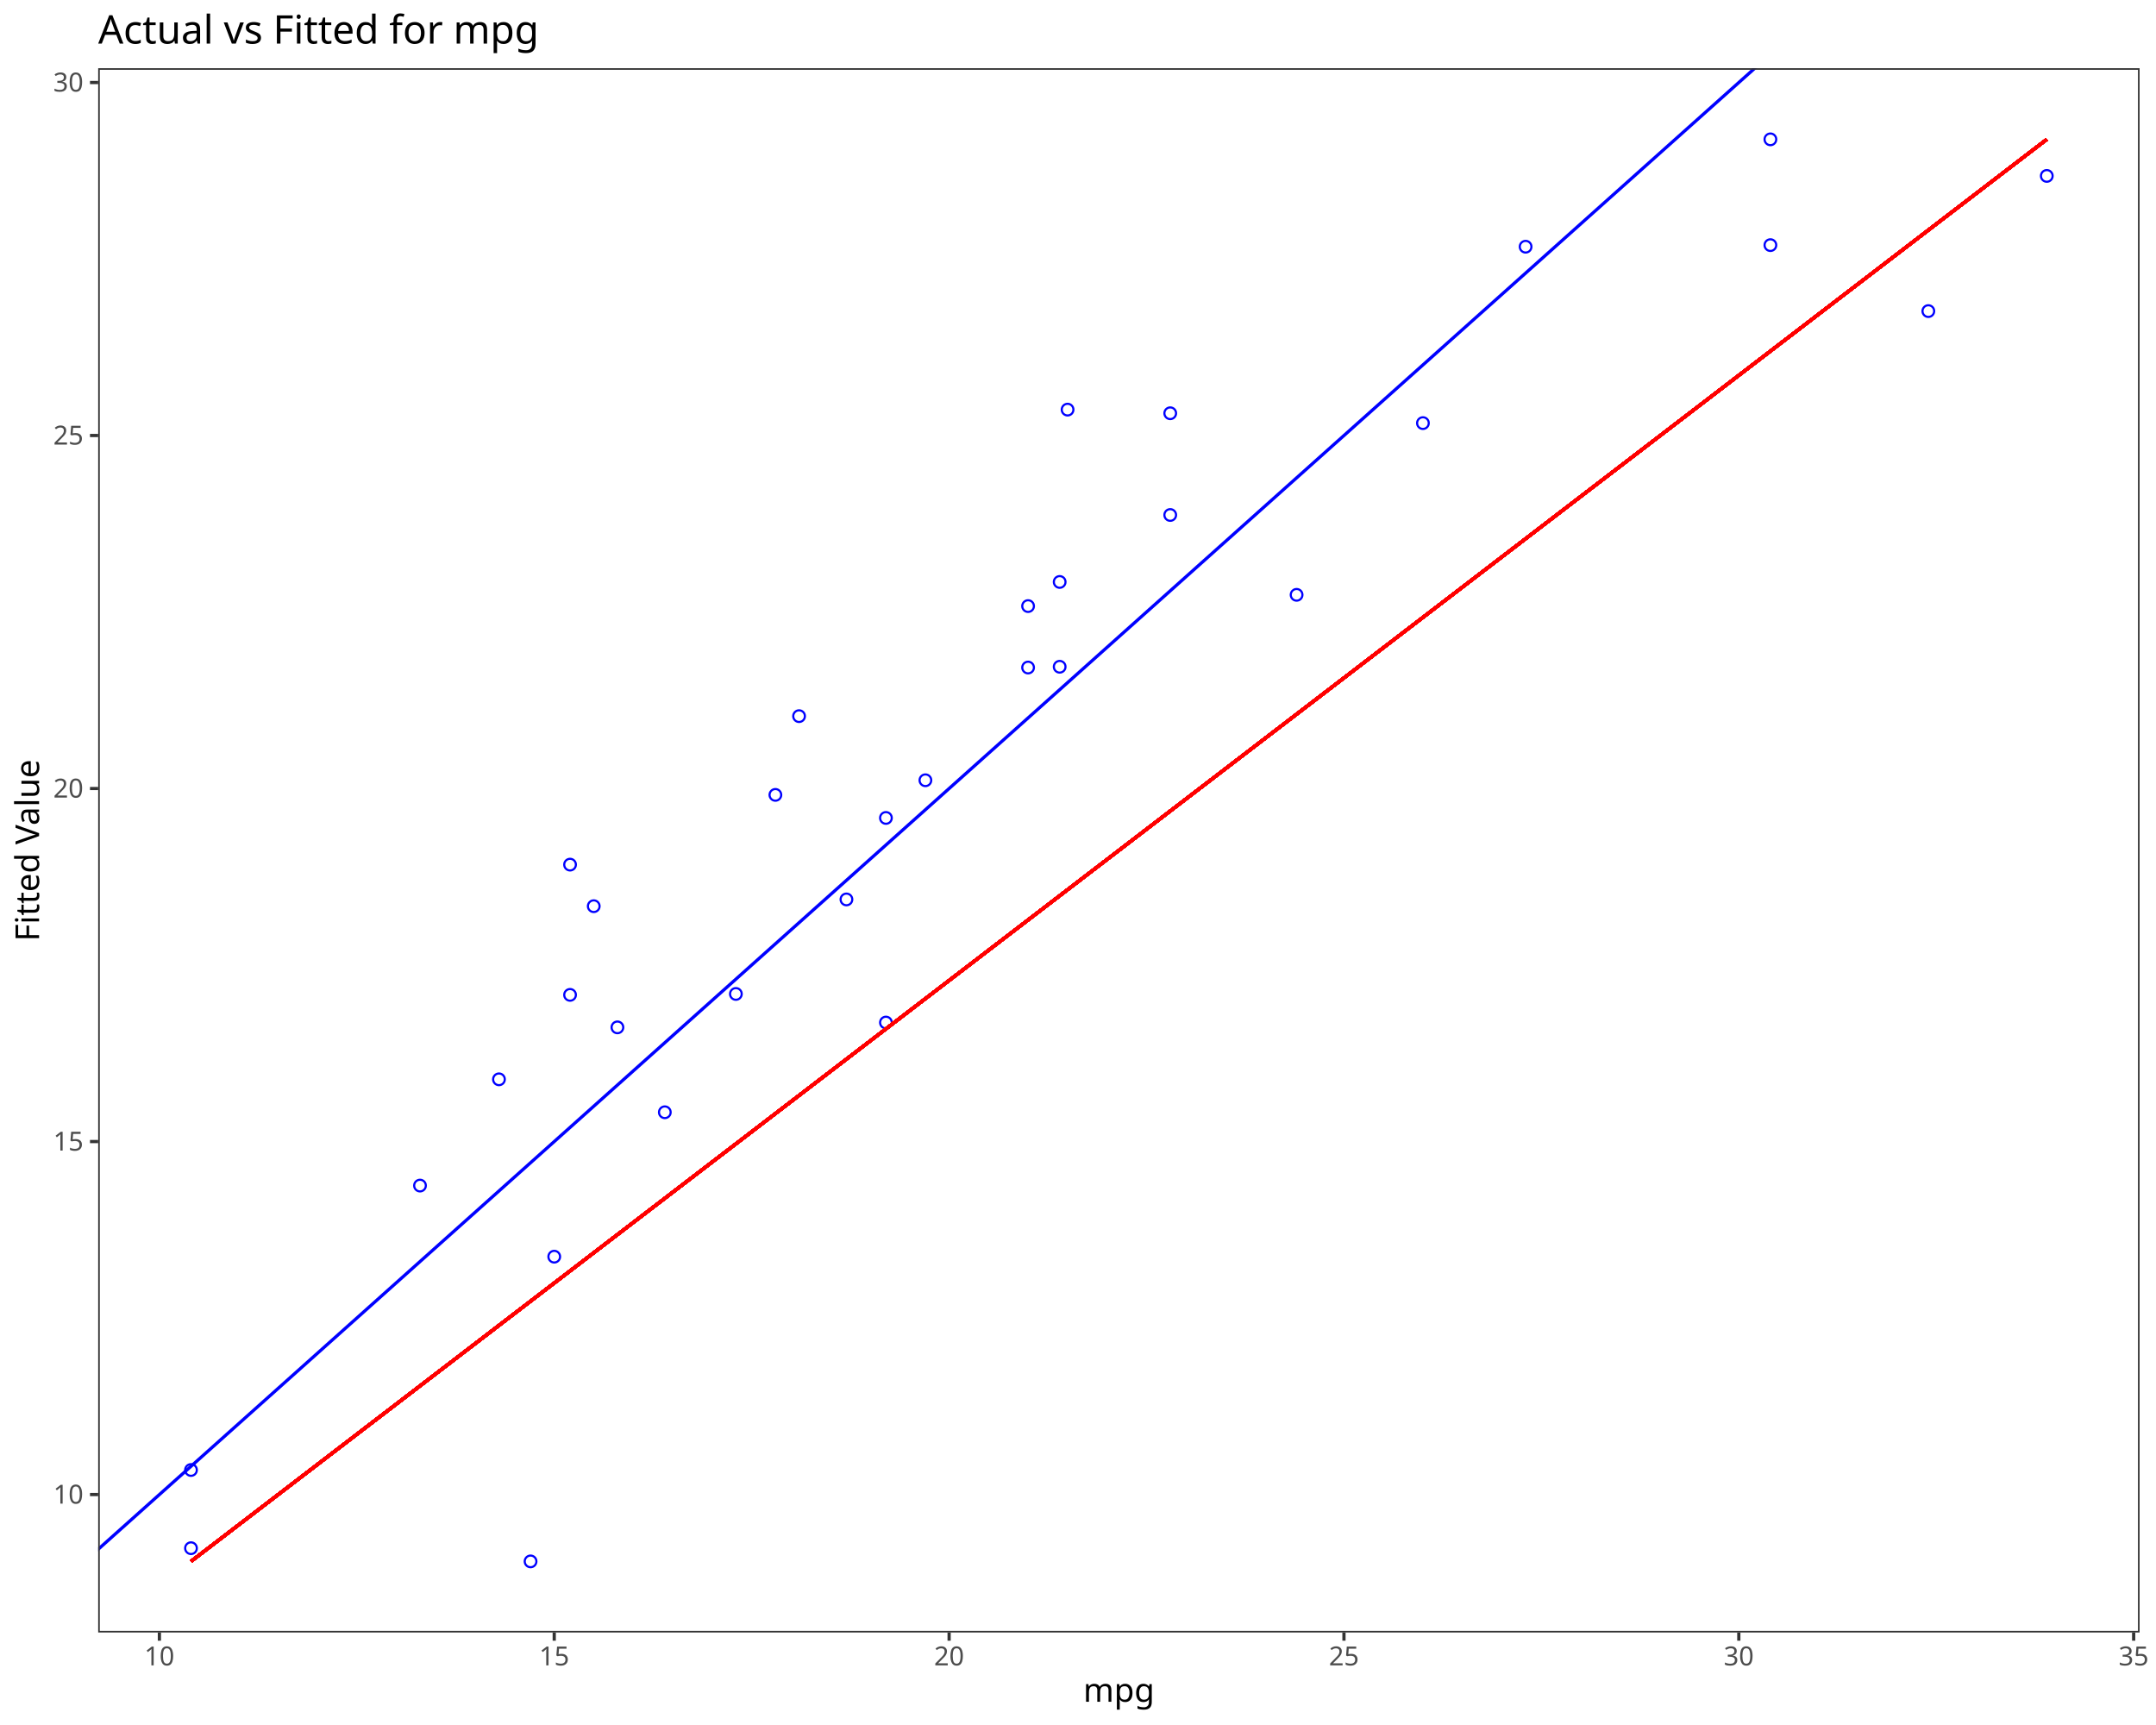
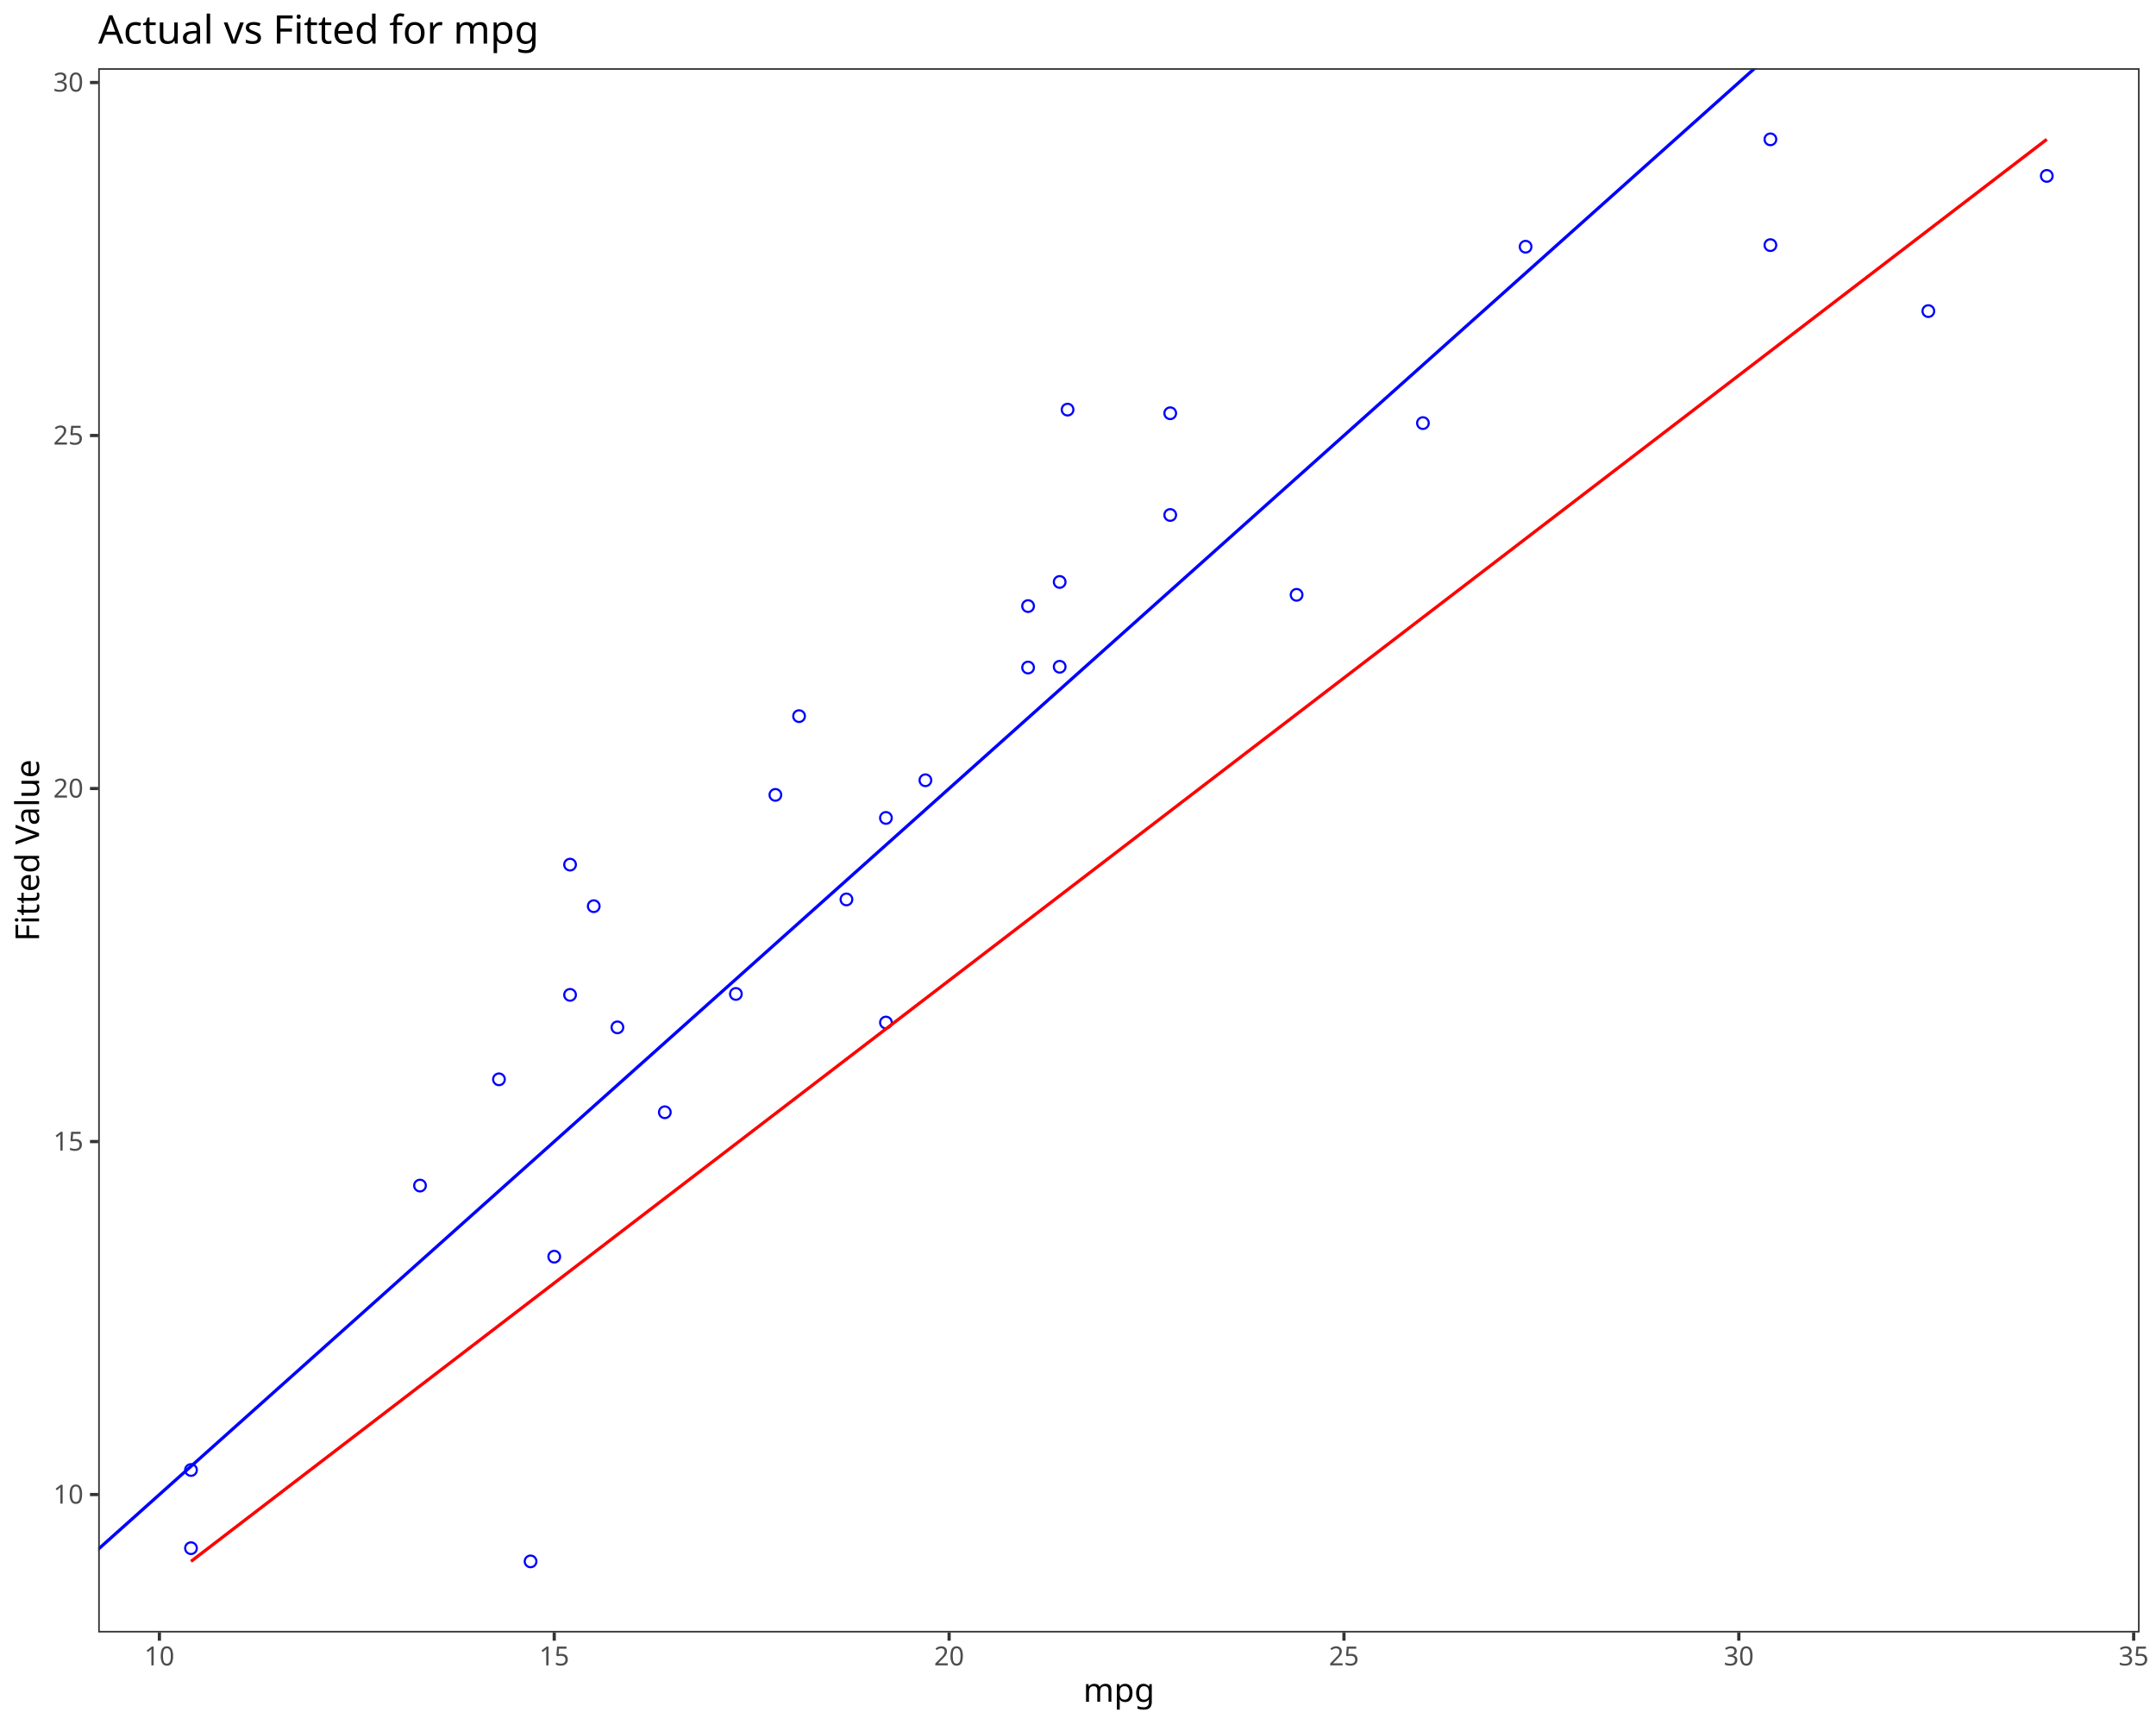
<svg xmlns="http://www.w3.org/2000/svg" class="svglite" data-engine-version="2.0" width="720.00pt" height="576.00pt" viewBox="0 0 720.00 576.00">
  <defs>
    <style type="text/css">
    .svglite line, .svglite polyline, .svglite polygon, .svglite path, .svglite rect, .svglite circle {
      fill: none;
      stroke: #000000;
      stroke-linecap: round;
      stroke-linejoin: round;
      stroke-miterlimit: 10.00;
    }
  </style>
  </defs>
  <rect width="100%" height="100%" style="stroke: none; fill: #FFFFFF;" />
  <defs>
    <clipPath id="cpMC4wMHw3MjAuMDB8MC4wMHw1NzYuMDA=">
      <rect x="0.00" y="0.00" width="720.00" height="576.00" />
    </clipPath>
  </defs>
  <g clip-path="url(#cpMC4wMHw3MjAuMDB8MC4wMHw1NzYuMDA=)">
    <rect x="0.00" y="0.00" width="720.00" height="576.00" style="stroke-width: 1.07; stroke: #FFFFFF; fill: #FFFFFF;" />
  </g>
  <defs>
    <clipPath id="cpMzIuNzl8NzE0LjUyfDIyLjc4fDU0NS4xMQ==">
      <rect x="32.79" y="22.78" width="681.73" height="522.33" />
    </clipPath>
  </defs>
  <g clip-path="url(#cpMzIuNzl8NzE0LjUyfDIyLjc4fDU0NS4xMQ==)">
    <rect x="32.79" y="22.78" width="681.73" height="522.33" style="stroke-width: 1.07; stroke: none; fill: #FFFFFF;" />
    <circle cx="343.33" cy="202.38" r="1.95" style="stroke-width: 0.71; stroke: #0000FF;" />
    <circle cx="343.33" cy="222.90" r="1.95" style="stroke-width: 0.71; stroke: #0000FF;" />
    <circle cx="390.80" cy="137.99" r="1.95" style="stroke-width: 0.71; stroke: #0000FF;" />
    <circle cx="353.88" cy="222.64" r="1.95" style="stroke-width: 0.71; stroke: #0000FF;" />
    <circle cx="282.67" cy="300.33" r="1.95" style="stroke-width: 0.71; stroke: #0000FF;" />
    <circle cx="266.85" cy="239.13" r="1.95" style="stroke-width: 0.71; stroke: #0000FF;" />
    <circle cx="166.63" cy="360.40" r="1.95" style="stroke-width: 0.71; stroke: #0000FF;" />
    <circle cx="433.00" cy="198.62" r="1.95" style="stroke-width: 0.71; stroke: #0000FF;" />
    <circle cx="390.80" cy="171.96" r="1.95" style="stroke-width: 0.71; stroke: #0000FF;" />
    <circle cx="295.86" cy="273.12" r="1.95" style="stroke-width: 0.71; stroke: #0000FF;" />
    <circle cx="258.94" cy="265.42" r="1.95" style="stroke-width: 0.71; stroke: #0000FF;" />
    <circle cx="222.02" cy="371.40" r="1.95" style="stroke-width: 0.71; stroke: #0000FF;" />
    <circle cx="245.75" cy="331.89" r="1.95" style="stroke-width: 0.71; stroke: #0000FF;" />
    <circle cx="190.37" cy="332.20" r="1.95" style="stroke-width: 0.71; stroke: #0000FF;" />
    <circle cx="63.78" cy="490.85" r="1.95" style="stroke-width: 0.71; stroke: #0000FF;" />
    <circle cx="63.78" cy="516.96" r="1.95" style="stroke-width: 0.71; stroke: #0000FF;" />
    <circle cx="177.18" cy="521.37" r="1.95" style="stroke-width: 0.71; stroke: #0000FF;" />
    <circle cx="643.97" cy="103.88" r="1.95" style="stroke-width: 0.71; stroke: #0000FF;" />
    <circle cx="591.23" cy="46.53" r="1.95" style="stroke-width: 0.71; stroke: #0000FF;" />
    <circle cx="683.53" cy="58.74" r="1.95" style="stroke-width: 0.71; stroke: #0000FF;" />
    <circle cx="356.52" cy="136.78" r="1.95" style="stroke-width: 0.71; stroke: #0000FF;" />
    <circle cx="198.28" cy="302.59" r="1.95" style="stroke-width: 0.71; stroke: #0000FF;" />
    <circle cx="190.37" cy="288.71" r="1.95" style="stroke-width: 0.71; stroke: #0000FF;" />
    <circle cx="140.26" cy="395.88" r="1.95" style="stroke-width: 0.71; stroke: #0000FF;" />
    <circle cx="295.86" cy="341.44" r="1.95" style="stroke-width: 0.71; stroke: #0000FF;" />
    <circle cx="509.48" cy="82.38" r="1.95" style="stroke-width: 0.71; stroke: #0000FF;" />
    <circle cx="475.19" cy="141.28" r="1.95" style="stroke-width: 0.71; stroke: #0000FF;" />
    <circle cx="591.23" cy="81.85" r="1.95" style="stroke-width: 0.71; stroke: #0000FF;" />
    <circle cx="206.19" cy="343.05" r="1.95" style="stroke-width: 0.71; stroke: #0000FF;" />
    <circle cx="309.04" cy="260.54" r="1.95" style="stroke-width: 0.71; stroke: #0000FF;" />
    <circle cx="185.09" cy="419.62" r="1.95" style="stroke-width: 0.71; stroke: #0000FF;" />
    <circle cx="353.88" cy="194.32" r="1.95" style="stroke-width: 0.71; stroke: #0000FF;" />
    <line x1="63.78" y1="521.37" x2="683.53" y2="46.53" style="stroke-width: 1.07; stroke: #FF0000; stroke-linecap: butt;" />
-     <line x1="63.78" y1="521.37" x2="683.53" y2="46.53" style="stroke-width: 1.07; stroke: #FF0000; stroke-linecap: butt;" />
-     <line x1="63.78" y1="521.37" x2="683.53" y2="46.53" style="stroke-width: 1.07; stroke: #FF0000; stroke-linecap: butt;" />
-     <line x1="63.78" y1="521.37" x2="683.53" y2="46.53" style="stroke-width: 1.07; stroke: #FF0000; stroke-linecap: butt;" />
-     <line x1="63.78" y1="521.37" x2="683.53" y2="46.53" style="stroke-width: 1.07; stroke: #FF0000; stroke-linecap: butt;" />
-     <line x1="63.78" y1="521.37" x2="683.53" y2="46.53" style="stroke-width: 1.07; stroke: #FF0000; stroke-linecap: butt;" />
-     <line x1="63.78" y1="521.37" x2="683.53" y2="46.53" style="stroke-width: 1.07; stroke: #FF0000; stroke-linecap: butt;" />
-     <line x1="63.78" y1="521.37" x2="683.53" y2="46.53" style="stroke-width: 1.07; stroke: #FF0000; stroke-linecap: butt;" />
-     <line x1="63.78" y1="521.37" x2="683.53" y2="46.53" style="stroke-width: 1.07; stroke: #FF0000; stroke-linecap: butt;" />
-     <line x1="63.78" y1="521.37" x2="683.53" y2="46.53" style="stroke-width: 1.07; stroke: #FF0000; stroke-linecap: butt;" />
-     <line x1="63.78" y1="521.37" x2="683.53" y2="46.53" style="stroke-width: 1.07; stroke: #FF0000; stroke-linecap: butt;" />
-     <line x1="63.78" y1="521.37" x2="683.53" y2="46.53" style="stroke-width: 1.07; stroke: #FF0000; stroke-linecap: butt;" />
-     <line x1="63.78" y1="521.37" x2="683.53" y2="46.53" style="stroke-width: 1.07; stroke: #FF0000; stroke-linecap: butt;" />
-     <line x1="63.78" y1="521.37" x2="683.53" y2="46.53" style="stroke-width: 1.07; stroke: #FF0000; stroke-linecap: butt;" />
-     <line x1="63.78" y1="521.37" x2="683.53" y2="46.53" style="stroke-width: 1.07; stroke: #FF0000; stroke-linecap: butt;" />
-     <line x1="63.78" y1="521.37" x2="683.53" y2="46.53" style="stroke-width: 1.07; stroke: #FF0000; stroke-linecap: butt;" />
-     <line x1="63.78" y1="521.37" x2="683.53" y2="46.53" style="stroke-width: 1.07; stroke: #FF0000; stroke-linecap: butt;" />
-     <line x1="63.78" y1="521.37" x2="683.53" y2="46.53" style="stroke-width: 1.07; stroke: #FF0000; stroke-linecap: butt;" />
-     <line x1="63.78" y1="521.37" x2="683.53" y2="46.53" style="stroke-width: 1.07; stroke: #FF0000; stroke-linecap: butt;" />
-     <line x1="63.78" y1="521.37" x2="683.53" y2="46.53" style="stroke-width: 1.07; stroke: #FF0000; stroke-linecap: butt;" />
-     <line x1="63.78" y1="521.37" x2="683.53" y2="46.53" style="stroke-width: 1.07; stroke: #FF0000; stroke-linecap: butt;" />
-     <line x1="63.78" y1="521.37" x2="683.53" y2="46.53" style="stroke-width: 1.07; stroke: #FF0000; stroke-linecap: butt;" />
-     <line x1="63.78" y1="521.37" x2="683.53" y2="46.53" style="stroke-width: 1.07; stroke: #FF0000; stroke-linecap: butt;" />
-     <line x1="63.78" y1="521.37" x2="683.53" y2="46.53" style="stroke-width: 1.07; stroke: #FF0000; stroke-linecap: butt;" />
-     <line x1="63.78" y1="521.37" x2="683.53" y2="46.53" style="stroke-width: 1.07; stroke: #FF0000; stroke-linecap: butt;" />
-     <line x1="63.78" y1="521.37" x2="683.53" y2="46.53" style="stroke-width: 1.07; stroke: #FF0000; stroke-linecap: butt;" />
-     <line x1="63.78" y1="521.37" x2="683.53" y2="46.53" style="stroke-width: 1.07; stroke: #FF0000; stroke-linecap: butt;" />
-     <line x1="63.78" y1="521.37" x2="683.53" y2="46.53" style="stroke-width: 1.07; stroke: #FF0000; stroke-linecap: butt;" />
-     <line x1="63.78" y1="521.37" x2="683.53" y2="46.53" style="stroke-width: 1.07; stroke: #FF0000; stroke-linecap: butt;" />
-     <line x1="63.78" y1="521.37" x2="683.53" y2="46.53" style="stroke-width: 1.07; stroke: #FF0000; stroke-linecap: butt;" />
-     <line x1="63.78" y1="521.37" x2="683.53" y2="46.53" style="stroke-width: 1.07; stroke: #FF0000; stroke-linecap: butt;" />
-     <line x1="63.78" y1="521.37" x2="683.53" y2="46.53" style="stroke-width: 1.07; stroke: #FF0000; stroke-linecap: butt;" />
    <line x1="-648.93" y1="1126.73" x2="1396.25" y2="-701.51" style="stroke-width: 1.07; stroke: #0000FF; stroke-linecap: butt;" />
    <rect x="32.79" y="22.78" width="681.73" height="522.33" style="stroke-width: 1.07; stroke: #333333;" />
  </g>
  <g clip-path="url(#cpMC4wMHw3MjAuMDB8MC4wMHw1NzYuMDA=)">
    <text x="27.86" y="502.08" text-anchor="end" style="font-size: 8.80px; fill: #4D4D4D; font-family: sans;" textLength="9.79px" lengthAdjust="spacingAndGlyphs">10</text>
    <text x="27.86" y="384.20" text-anchor="end" style="font-size: 8.80px; fill: #4D4D4D; font-family: sans;" textLength="9.79px" lengthAdjust="spacingAndGlyphs">15</text>
    <text x="27.86" y="266.33" text-anchor="end" style="font-size: 8.80px; fill: #4D4D4D; font-family: sans;" textLength="9.79px" lengthAdjust="spacingAndGlyphs">20</text>
    <text x="27.86" y="148.45" text-anchor="end" style="font-size: 8.80px; fill: #4D4D4D; font-family: sans;" textLength="9.79px" lengthAdjust="spacingAndGlyphs">25</text>
    <text x="27.86" y="30.57" text-anchor="end" style="font-size: 8.80px; fill: #4D4D4D; font-family: sans;" textLength="9.79px" lengthAdjust="spacingAndGlyphs">30</text>
    <polyline points="30.05,499.05 32.79,499.05 " style="stroke-width: 1.07; stroke: #333333; stroke-linecap: butt;" />
    <polyline points="30.05,381.17 32.79,381.17 " style="stroke-width: 1.07; stroke: #333333; stroke-linecap: butt;" />
    <polyline points="30.05,263.30 32.79,263.30 " style="stroke-width: 1.07; stroke: #333333; stroke-linecap: butt;" />
    <polyline points="30.05,145.42 32.79,145.42 " style="stroke-width: 1.07; stroke: #333333; stroke-linecap: butt;" />
    <polyline points="30.05,27.55 32.79,27.55 " style="stroke-width: 1.07; stroke: #333333; stroke-linecap: butt;" />
    <polyline points="53.23,547.85 53.23,545.11 " style="stroke-width: 1.07; stroke: #333333; stroke-linecap: butt;" />
    <polyline points="185.09,547.85 185.09,545.11 " style="stroke-width: 1.07; stroke: #333333; stroke-linecap: butt;" />
    <polyline points="316.96,547.85 316.96,545.11 " style="stroke-width: 1.07; stroke: #333333; stroke-linecap: butt;" />
    <polyline points="448.82,547.85 448.82,545.11 " style="stroke-width: 1.07; stroke: #333333; stroke-linecap: butt;" />
    <polyline points="580.68,547.85 580.68,545.11 " style="stroke-width: 1.07; stroke: #333333; stroke-linecap: butt;" />
    <polyline points="712.54,547.85 712.54,545.11 " style="stroke-width: 1.07; stroke: #333333; stroke-linecap: butt;" />
    <text x="53.23" y="556.10" text-anchor="middle" style="font-size: 8.80px; fill: #4D4D4D; font-family: sans;" textLength="9.79px" lengthAdjust="spacingAndGlyphs">10</text>
    <text x="185.09" y="556.10" text-anchor="middle" style="font-size: 8.80px; fill: #4D4D4D; font-family: sans;" textLength="9.79px" lengthAdjust="spacingAndGlyphs">15</text>
    <text x="316.96" y="556.10" text-anchor="middle" style="font-size: 8.80px; fill: #4D4D4D; font-family: sans;" textLength="9.79px" lengthAdjust="spacingAndGlyphs">20</text>
    <text x="448.82" y="556.10" text-anchor="middle" style="font-size: 8.80px; fill: #4D4D4D; font-family: sans;" textLength="9.79px" lengthAdjust="spacingAndGlyphs">25</text>
    <text x="580.68" y="556.10" text-anchor="middle" style="font-size: 8.80px; fill: #4D4D4D; font-family: sans;" textLength="9.79px" lengthAdjust="spacingAndGlyphs">30</text>
    <text x="712.54" y="556.10" text-anchor="middle" style="font-size: 8.80px; fill: #4D4D4D; font-family: sans;" textLength="9.79px" lengthAdjust="spacingAndGlyphs">35</text>
    <text x="373.66" y="568.24" text-anchor="middle" style="font-size: 11.00px; font-family: sans;" textLength="21.40px" lengthAdjust="spacingAndGlyphs">mpg</text>
    <text transform="translate(13.05,283.95) rotate(-90)" text-anchor="middle" style="font-size: 11.00px; font-family: sans;" textLength="58.70px" lengthAdjust="spacingAndGlyphs">Fitted Value</text>
    <text x="32.79" y="14.56" style="font-size: 13.20px; font-family: sans;" textLength="138.67px" lengthAdjust="spacingAndGlyphs">Actual vs Fitted for mpg</text>
  </g>
</svg>
